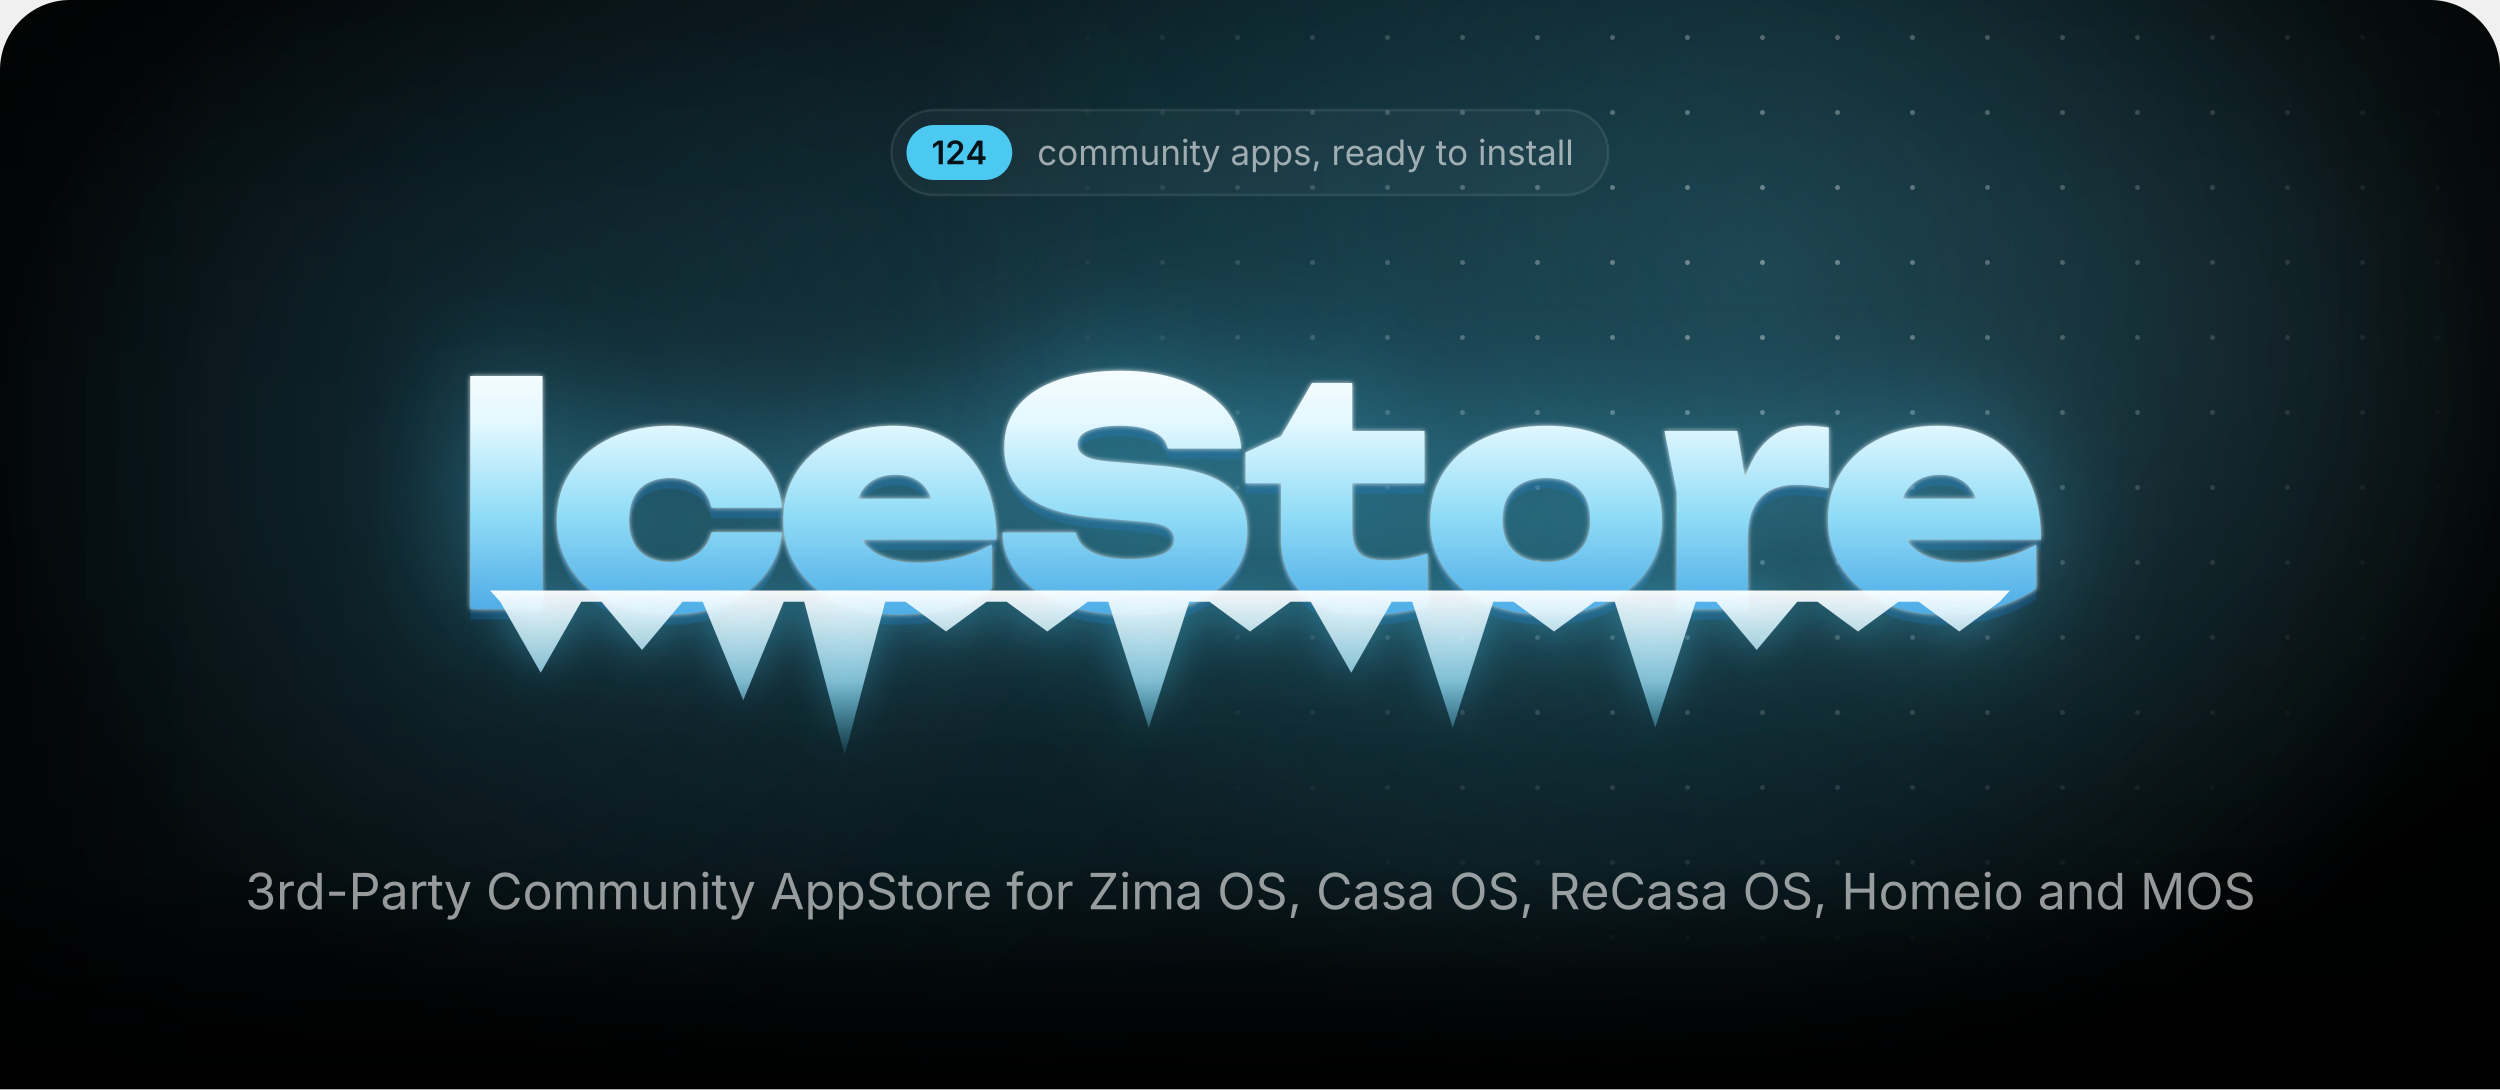
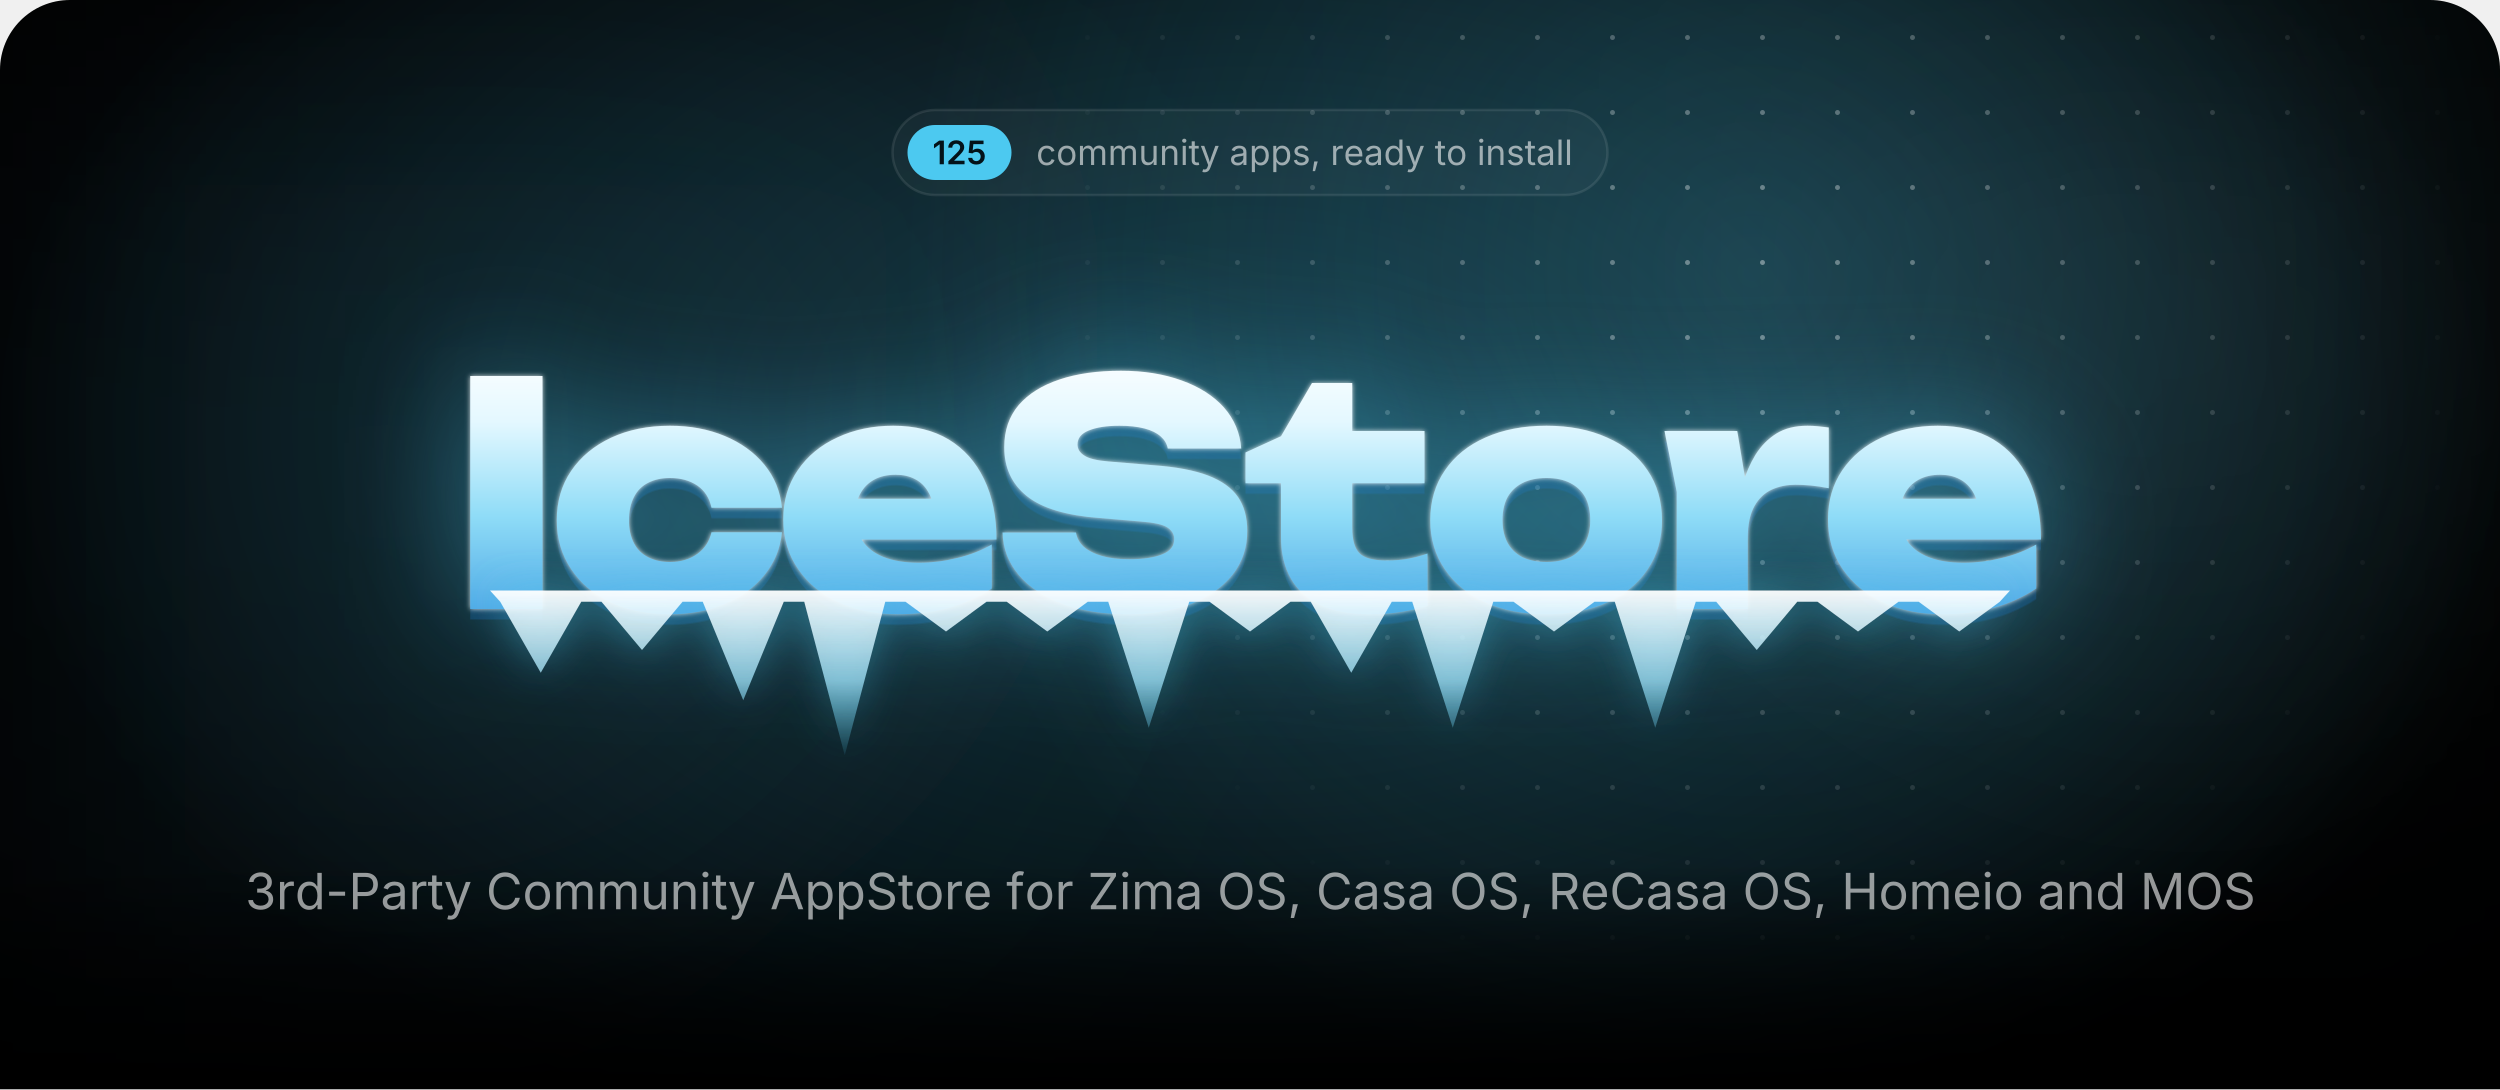
<svg xmlns="http://www.w3.org/2000/svg" width="1000" height="435.7" viewBox="0 0 1000 435.7">
  <style>.blob{transform-box:fill-box;transform-origin:center;animation:drift 22s ease-in-out infinite alternate}.blob+.blob{animation-duration:28s;animation-direction:alternate-reverse}@keyframes drift{to{transform:translate(180px,60px) scale(1.2)}}.spot{animation:spot 18s ease-in-out infinite alternate}@keyframes spot{to{transform:translate(-420px,40px)}}.gl{animation:gl 6s ease-in-out infinite}@keyframes gl{0%,35%{transform:translateX(0)}70%,100%{transform:translateX(1741px)}}.sp{transform-box:fill-box;transform-origin:center;opacity:0;animation:tw 3.2s ease-in-out infinite}@keyframes tw{0%,100%{opacity:0;transform:scale(.3) rotate(0)}50%{opacity:1;transform:scale(1) rotate(45deg)}}@media(prefers-reduced-motion:reduce){*{animation:none!important}}</style>
  <defs>
    <path id="semi.1342" d="M717 1490V0H452V1252H442L94 1002V1256L421 1490Z" />
    <path id="semi.1343" d="M134 0V192L651 701Q724 776 774 834Q823 892 848 946Q874 1001 874 1065Q874 1135 842 1186Q809 1237 754 1264Q698 1292 627 1292Q552 1292 496 1262Q441 1232 411 1176Q381 1121 381 1044H126Q126 1185 190 1290Q255 1395 368 1452Q482 1510 630 1510Q779 1510 892 1454Q1005 1398 1068 1300Q1131 1203 1131 1078Q1131 995 1100 916Q1069 837 989 738Q909 638 763 498L504 234V223H1153V0Z" />
-     <path id="semi.1346" d="M107 277V490L740 1490H916V1186H809L380 509V497H1264V277ZM816 0V341L821 438V1490H1072V0Z" />
+     <path id="semi.1347" d="M618 -20Q472 -20 358 34Q243 89 176 185Q109 281 105 404H365Q368 343 403 296Q438 250 494 224Q550 197 618 197Q698 197 760 234Q821 270 856 334Q892 399 892 483Q892 568 856 634Q819 700 756 738Q692 775 610 775Q542 775 478 750Q413 724 375 683L133 722L211 1490H1073V1266H432L390 870H398Q440 919 516 950Q591 982 681 982Q782 982 868 946Q954 909 1018 842Q1081 776 1116 686Q1151 596 1151 489Q1151 341 1083 226Q1015 112 895 46Q775 -20 618 -20Z" />
    <path id="regular.586" d="M613 -24Q461 -24 346 48Q232 120 168 250Q104 380 104 552Q104 727 168 858Q232 988 346 1060Q461 1132 613 1132Q694 1132 766 1111Q838 1090 898 1050Q957 1011 1000 954Q1043 896 1066 823L893 774Q881 817 856 853Q831 889 796 916Q760 942 714 956Q668 971 613 971Q501 971 429 912Q357 854 322 759Q287 664 287 552Q287 442 322 348Q357 253 429 195Q501 137 613 137Q669 137 716 152Q763 167 800 194Q836 222 861 260Q886 298 898 343L1070 294Q1048 219 1004 160Q961 102 901 60Q841 19 768 -2Q695 -24 613 -24Z" />
    <path id="regular.790" d="M613 -24Q461 -24 346 48Q232 120 168 250Q104 380 104 552Q104 727 168 858Q232 988 346 1060Q461 1132 613 1132Q766 1132 881 1060Q996 988 1060 858Q1124 727 1124 552Q1124 380 1060 250Q996 120 881 48Q766 -24 613 -24ZM613 137Q726 137 799 195Q872 253 907 348Q942 442 942 552Q942 663 907 758Q872 854 799 912Q726 971 613 971Q501 971 429 912Q357 854 322 759Q287 664 287 552Q287 442 322 348Q357 253 429 195Q501 137 613 137Z" />
    <path id="regular.766" d="M158 0V1118H333L334 868H320Q343 959 392 1018Q442 1078 508 1108Q575 1138 647 1138Q769 1138 844 1063Q920 988 942 866H918Q938 950 991 1011Q1044 1072 1120 1105Q1195 1138 1284 1138Q1381 1138 1461 1096Q1541 1054 1588 969Q1636 884 1636 754V0H1456V749Q1456 870 1388 922Q1320 974 1230 974Q1155 974 1100 942Q1046 911 1016 856Q987 801 987 730V0H807V767Q807 860 745 917Q683 974 588 974Q523 974 466 944Q408 913 373 853Q338 793 338 704V0Z" />
    <path id="regular.915" d="M537 -14Q424 -14 338 32Q253 79 206 173Q158 267 158 408V1118H338V423Q338 294 406 221Q474 148 591 148Q671 148 734 183Q798 218 835 286Q872 353 872 448V1118H1053V0H879V271H903Q851 114 756 50Q660 -14 537 -14Z" />
    <path id="regular.773" d="M338 670V0H158V1118H331L332 847H307Q358 1002 452 1067Q547 1132 674 1132Q787 1132 872 1086Q957 1039 1004 946Q1052 852 1052 710V0H872V695Q872 824 804 897Q737 970 620 970Q540 970 476 935Q412 900 375 833Q338 766 338 670Z" />
    <path id="regular.689" d="M158 0V1118H338V0ZM249 1301Q198 1301 161 1336Q124 1371 124 1420Q124 1470 161 1504Q198 1539 249 1539Q301 1539 338 1504Q375 1470 375 1420Q375 1371 338 1336Q301 1301 249 1301Z" />
    <path id="regular.889" d="M598 1118V964H20V1118ZM188 1384H368V290Q368 215 398 180Q429 146 500 146Q517 146 544 150Q570 154 592 158L629 6Q601 -4 566 -9Q530 -14 495 -14Q350 -14 269 62Q188 139 188 276Z" />
    <path id="regular.998" d="M140 -405 186 -249 205 -254Q260 -268 305 -262Q350 -255 386 -217Q422 -179 449 -99L481 -6L54 1118H251L489 455Q527 351 553 249Q579 147 608 51H542Q571 147 598 250Q624 352 661 455L901 1118H1097L606 -167Q572 -256 524 -314Q477 -371 414 -398Q351 -426 272 -426Q224 -426 189 -419Q154 -412 140 -405Z" />
    <path id="regular.507" d="M471 -26Q365 -26 278 14Q192 54 141 131Q90 208 90 318Q90 414 128 474Q166 534 230 568Q293 603 370 620Q447 637 525 647Q625 660 688 667Q751 674 782 691Q812 708 812 749V755Q812 825 786 874Q760 922 708 948Q656 974 578 974Q498 974 441 949Q384 924 348 886Q313 849 295 810L122 867Q165 969 238 1026Q311 1084 399 1108Q487 1132 573 1132Q629 1132 700 1118Q772 1105 838 1065Q905 1025 948 946Q992 868 992 737V0H815V152H803Q784 113 742 72Q700 30 633 2Q566 -26 471 -26ZM502 133Q602 133 671 172Q740 211 776 274Q812 336 812 404V559Q801 546 764 536Q727 525 680 517Q632 509 588 504Q543 498 517 495Q452 487 396 468Q339 448 305 410Q271 373 271 309Q271 251 301 212Q331 173 383 153Q435 133 502 133Z" />
    <path id="regular.843" d="M158 -418V1118H332V939H352Q371 969 405 1014Q439 1060 503 1096Q567 1132 676 1132Q816 1132 922 1062Q1029 992 1090 862Q1150 733 1150 556Q1150 378 1090 248Q1030 118 924 47Q817 -24 677 -24Q571 -24 506 12Q441 49 406 96Q371 142 352 173H338V-418ZM650 137Q755 137 826 194Q896 250 932 346Q967 441 967 558Q967 674 932 768Q897 861 826 916Q756 971 650 971Q547 971 477 919Q407 867 372 774Q336 682 336 558Q336 434 372 339Q408 244 478 190Q549 137 650 137Z" />
    <path id="regular.871" d="M538 -24Q423 -24 334 10Q244 43 186 109Q128 175 108 271L279 312Q303 220 370 177Q436 134 536 134Q653 134 722 184Q792 234 792 303Q792 361 752 400Q711 438 628 457L442 501Q290 537 216 612Q142 688 142 806Q142 902 196 976Q250 1049 344 1090Q437 1132 556 1132Q671 1132 752 1098Q832 1063 882 1002Q933 942 958 863L795 821Q772 881 718 930Q665 979 557 979Q457 979 390 933Q324 887 324 817Q324 755 369 718Q414 680 512 657L681 617Q833 581 906 506Q979 430 979 315Q979 217 924 140Q868 64 768 20Q669 -24 538 -24Z" />
    <path id="regular.1501" d="M128 -359 216 208H422L266 -359Z" />
    <path id="regular.852" d="M158 0V1118H332V946H344Q375 1031 454 1082Q534 1134 634 1134Q654 1134 682 1133Q709 1132 725 1131V950Q717 952 685 956Q653 960 617 960Q537 960 474 926Q410 893 374 834Q338 776 338 700V0Z" />
    <path id="regular.614" d="M628 -24Q466 -24 348 48Q231 120 168 249Q104 378 104 550Q104 722 166 853Q228 984 342 1058Q455 1132 607 1132Q696 1132 782 1102Q869 1073 940 1008Q1010 942 1052 835Q1094 728 1094 573V498H226V650H997L913 594Q913 704 878 790Q844 875 776 924Q708 972 607 972Q506 972 434 922Q362 873 324 794Q286 714 286 623V522Q286 398 329 312Q372 225 450 180Q527 136 629 136Q695 136 749 155Q803 174 842 212Q881 251 902 308L1076 260Q1050 176 988 112Q926 48 834 12Q743 -24 628 -24Z" />
    <path id="regular.597" d="M577 -24Q438 -24 331 47Q224 118 164 248Q104 378 104 556Q104 733 164 862Q225 992 332 1062Q439 1132 578 1132Q687 1132 751 1096Q815 1060 850 1014Q884 969 902 939H916V1490H1096V0H922V173H902Q884 142 848 96Q813 49 748 12Q684 -24 577 -24ZM604 137Q706 137 776 190Q846 244 882 339Q918 434 918 558Q918 682 882 774Q847 867 777 919Q707 971 604 971Q498 971 428 916Q357 861 322 768Q287 674 287 558Q287 441 322 346Q358 250 429 194Q500 137 604 137Z" />
    <path id="regular.736" d="M338 1490V0H158V1490Z" />
    <path id="regular.1345" d="M635 -20Q489 -20 376 30Q263 80 196 169Q130 258 125 376H317Q323 305 366 254Q408 202 478 174Q547 147 632 147Q726 147 798 180Q871 212 913 271Q955 330 955 407Q955 488 914 550Q874 611 797 646Q720 681 609 681H488V846H609Q696 846 762 878Q829 909 866 966Q903 1023 903 1100Q903 1174 870 1229Q838 1284 778 1314Q718 1345 637 1345Q561 1345 494 1318Q428 1290 386 1239Q343 1188 340 1115H157Q161 1232 227 1321Q293 1410 402 1460Q510 1510 641 1510Q780 1510 880 1454Q981 1398 1035 1307Q1089 1216 1089 1110Q1089 984 1022 896Q956 808 842 774V762Q937 747 1004 698Q1072 649 1108 574Q1143 499 1143 405Q1143 283 1077 187Q1011 91 896 36Q781 -20 635 -20Z" />
    <path id="regular.1459" d="M798 719V553H144V719Z" />
    <path id="regular.375" d="M180 0V1490H690Q864 1490 976 1426Q1089 1363 1144 1256Q1198 1149 1198 1016Q1198 883 1144 775Q1089 667 977 603Q865 539 691 539H330V706H682Q800 706 872 746Q944 787 976 858Q1009 928 1009 1016Q1009 1104 976 1174Q944 1243 872 1283Q799 1323 680 1323H370V0Z" />
    <path id="regular.73" d="M783 -20Q592 -20 442 72Q293 165 208 336Q122 508 122 744Q122 981 208 1152Q293 1324 442 1417Q592 1510 783 1510Q896 1510 996 1477Q1097 1444 1177 1380Q1257 1317 1310 1226Q1364 1136 1384 1021H1194Q1178 1098 1140 1156Q1101 1214 1046 1254Q990 1294 923 1314Q856 1334 783 1334Q649 1334 541 1266Q433 1198 370 1066Q307 935 307 744Q307 554 370 422Q434 291 542 224Q650 156 783 156Q856 156 923 176Q990 197 1046 236Q1101 276 1140 334Q1178 393 1194 469H1384Q1365 355 1312 265Q1258 175 1178 111Q1098 47 998 14Q897 -20 783 -20Z" />
    <path id="regular.2" d="M52 0 593 1490H813L1361 0H1161L845 884Q816 966 778 1088Q739 1211 684 1401H720Q666 1209 626 1084Q587 960 561 884L254 0ZM324 416V582H1089V416Z" />
    <path id="regular.397" d="M657 -26Q496 -26 378 26Q259 78 192 172Q125 265 116 390H311Q319 306 368 252Q417 197 494 170Q570 144 657 144Q758 144 838 177Q919 210 966 270Q1013 330 1013 409Q1013 481 972 526Q932 571 865 600Q798 629 718 651L538 702Q358 753 258 848Q158 943 158 1091Q158 1217 226 1312Q294 1406 410 1458Q526 1510 670 1510Q817 1510 930 1458Q1043 1406 1108 1316Q1174 1227 1178 1114H992Q979 1223 888 1282Q797 1342 664 1342Q568 1342 496 1310Q423 1279 383 1224Q343 1170 343 1100Q343 1022 392 974Q440 927 506 900Q573 874 627 859L776 818Q836 802 908 774Q981 746 1047 700Q1113 653 1156 582Q1198 510 1198 406Q1198 284 1134 186Q1071 88 950 31Q829 -26 657 -26Z" />
    <path id="regular.647" d="M678 1118V964H20V1118ZM240 0V1267Q240 1364 286 1429Q331 1494 404 1527Q477 1560 558 1560Q622 1560 664 1550Q706 1539 726 1530L676 1376Q662 1381 640 1387Q617 1393 579 1393Q496 1393 458 1350Q420 1308 420 1227V0Z" />
    <path id="regular.496" d="M130 0V134L796 1125Q841 1192 892 1260Q943 1327 994 1393L1015 1331Q923 1325 830 1324Q737 1322 645 1322H122V1490H1158V1354L502 379Q454 308 400 237Q347 166 294 97L273 159Q365 165 456 166Q548 168 640 168H1166V0Z" />
    <path id="regular.321" d="M784 -20Q593 -20 444 72Q294 165 208 336Q122 508 122 744Q122 981 208 1152Q294 1324 444 1417Q593 1510 784 1510Q975 1510 1124 1417Q1273 1324 1358 1152Q1444 981 1444 744Q1444 508 1358 336Q1273 165 1124 72Q975 -20 784 -20ZM784 156Q917 156 1024 224Q1132 291 1196 422Q1259 554 1259 744Q1259 936 1196 1068Q1132 1199 1024 1266Q917 1334 784 1334Q650 1334 542 1266Q434 1198 370 1066Q307 935 307 744Q307 554 370 423Q434 292 542 224Q650 156 784 156Z" />
    <path id="regular.384" d="M180 0V1490H690Q864 1490 976 1430Q1089 1371 1144 1267Q1198 1163 1198 1030Q1198 897 1144 795Q1089 693 977 636Q865 578 691 578H286V747H682Q800 747 872 782Q943 816 976 880Q1009 943 1009 1030Q1009 1119 976 1184Q943 1250 871 1286Q799 1323 680 1323H370V0ZM1036 0 676 671H890L1256 0Z" />
    <path id="regular.161" d="M180 0V1490H370V846H1152V1490H1342V0H1152V678H370V0Z" />
    <path id="regular.292" d="M180 0V1490H450L817 550Q830 517 846 468Q863 418 882 360Q900 302 917 244Q934 187 947 138H905Q919 184 936 240Q953 297 972 356Q990 414 1007 465Q1024 516 1037 550L1399 1490H1670V0H1483V851Q1483 897 1484 956Q1484 1015 1486 1080Q1487 1145 1488 1212Q1490 1279 1491 1342H1507Q1486 1273 1462 1202Q1439 1130 1416 1064Q1394 997 1374 942Q1354 887 1340 851L1007 0H842L504 851Q490 886 471 940Q452 993 430 1058Q407 1124 383 1196Q359 1269 334 1342H352Q354 1286 356 1221Q357 1156 358 1090Q359 1023 360 962Q361 900 361 851V0Z" />
    <radialGradient id="glow">
      <stop stop-color="#4cc9f0" stop-opacity=".28" />
      <stop offset="1" stop-color="#4cc9f0" stop-opacity="0" />
    </radialGradient>
    <radialGradient id="cur">
      <stop stop-color="#4cc9f0" stop-opacity=".2" />
      <stop offset=".65" stop-color="#4cc9f0" stop-opacity="0" />
    </radialGradient>
    <radialGradient id="spot">
      <stop stop-color="#fff" />
      <stop offset="1" stop-color="#000" />
    </radialGradient>
    <pattern id="dots" width="30" height="30" patternUnits="userSpaceOnUse">
      <circle cx="15" cy="15" r="1" fill="#fff" fill-opacity=".4" />
    </pattern>
    <mask id="dm">
      <circle class="spot" cx="700" cy="110" r="300" fill="url(#spot)" />
    </mask>
    <linearGradient id="fade" x2="0" y2="1">
      <stop offset="0.793" stop-color="#fff" />
      <stop offset="1" stop-color="#000" />
    </linearGradient>
    <mask id="bf">
      <rect width="1000" height="435.7" fill="url(#fade)" />
    </mask>
    <filter id="blur" filterUnits="userSpaceOnUse" x="-500" y="-500" width="2000" height="1500">
      <feGaussianBlur stdDeviation="90" />
    </filter>
    <linearGradient id="ice" gradientUnits="userSpaceOnUse" x1="0" y1="138" x2="0" y2="256">
      <stop stop-color="#fff" />
      <stop offset=".26" stop-color="#e4f8ff" />
      <stop offset=".58" stop-color="#8fdcf7" />
      <stop offset="1" stop-color="#3d9be0" />
    </linearGradient>
    <linearGradient id="ig" x2="0" y2="1">
      <stop stop-color="#fff" stop-opacity=".95" />
      <stop offset=".55" stop-color="#9fe3fa" stop-opacity=".75" />
      <stop offset="1" stop-color="#4cc9f0" stop-opacity=".1" />
    </linearGradient>
    <linearGradient id="gl">
      <stop stop-color="#fff" stop-opacity="0" />
      <stop offset=".5" stop-color="#fff" stop-opacity=".95" />
      <stop offset="1" stop-color="#fff" stop-opacity="0" />
    </linearGradient>
    <clipPath id="wc">
      <path d="M188.1 150.4H217V243.6H188.1ZM312.8 212.9Q311.8 222.7 305.7 230.1Q299.7 237.5 289.9 241.6Q280.1 245.7 268 245.7Q254.7 245.7 244.4 241Q234.2 236.3 228.5 227.7Q222.7 219.1 222.7 208.1Q222.7 196.8 228.5 188.3Q234.2 179.9 244.4 175.1Q254.7 170.3 268 170.3Q280.1 170.3 289.9 174.4Q299.7 178.5 305.7 185.8Q311.8 193.2 312.8 203.1H284.6Q283.4 197.3 278.9 194.2Q274.4 191.2 268 191.2Q263 191.2 259.3 193.1Q255.5 195 253.6 198.8Q251.6 202.6 251.6 208.1Q251.6 213.5 253.6 217.3Q255.5 221 259.3 222.9Q263 224.8 268 224.8Q274.4 224.8 278.9 221.6Q283.4 218.3 284.6 212.9ZM359 245.7Q345.9 245.7 335.6 241Q325.2 236.3 319.3 227.7Q313.3 219.1 313.3 207.7Q313.3 196.5 319.1 188.1Q324.9 179.6 334.9 175Q344.9 170.3 357.3 170.3Q370.3 170.3 379.5 175.8Q388.7 181.4 393.6 191.6Q398.6 201.9 398.6 215.8H336.6V199.5H382.2L373.8 205.1Q373.3 200.2 371.3 196.8Q369.4 193.4 366.1 191.7Q362.8 189.9 358.3 189.9Q353.2 189.9 349.6 191.9Q346 193.9 344.1 197.5Q342.1 201 342.1 205.5Q342.1 211.8 344.9 216.2Q347.7 220.5 353.4 222.8Q359.2 225.1 367.6 225.1Q375.3 225.1 382.9 223.2Q390.5 221.4 396.7 217.8V235.4Q389.1 240.4 379.7 243.1Q370.3 245.7 359 245.7ZM401 213H430.4Q430.9 216.3 433.5 218.7Q436.2 221.1 440.8 222.4Q445.4 223.7 451.6 223.7Q460.2 223.7 465 221.7Q469.7 219.8 469.7 215.7Q469.7 212.8 467 211Q464.3 209.2 456.2 208.6L439.8 207.2Q419.7 205.7 410.7 198.4Q401.7 191.2 401.7 178.9Q401.7 168.8 407.5 162Q413.3 155.3 423.8 151.8Q434.2 148.3 448.4 148.3Q462 148.3 472.7 152.2Q483.3 156 489.6 163Q495.8 170.1 496.5 179.4H467.1Q466.6 176.6 464.3 174.6Q462 172.5 457.8 171.4Q453.6 170.3 447.8 170.3Q440.1 170.3 435.5 172.2Q431 174 431 177.8Q431 180.5 433.7 182.2Q436.3 184 443.5 184.6L461.5 186.1Q475 187.1 483.2 190.2Q491.5 193.4 495.2 198.8Q498.9 204.2 498.9 212.4Q498.9 222.4 493 229.9Q487 237.4 476.3 241.6Q465.5 245.7 451.1 245.7Q436.3 245.7 425.1 241.6Q414 237.5 407.6 230.1Q401.3 222.7 401 213ZM498.2 193.3V181L512.4 174.5L524.8 153.2H540.9V172.4H569.8V193.3H540.9V211.1Q540.9 218.3 543.7 221.2Q546.5 224.2 554.7 224.2Q559.8 224.2 563.8 223.4Q567.8 222.6 571 221.4V242.4Q567 243.6 560.9 244.7Q554.9 245.7 548.1 245.7Q536 245.7 528.1 242Q520.2 238.3 516.3 231.3Q512.4 224.4 512.4 214.9V193.3ZM618.5 245.7Q604.7 245.7 594.2 241Q583.8 236.3 578 227.8Q572.1 219.3 572.1 208.1Q572.1 196.6 578 188.1Q583.8 179.6 594.2 175Q604.7 170.3 618.6 170.3Q632.4 170.3 642.8 175Q653.3 179.6 659 188.1Q664.8 196.6 664.8 208.1Q664.8 219.3 659 227.8Q653.3 236.3 642.8 241Q632.4 245.7 618.5 245.7ZM618.6 224.8Q624.2 224.8 628.1 222.9Q632 220.9 634.1 217.1Q636.1 213.3 636.1 208.1Q636.1 202.7 634.1 198.9Q632 195.2 628.1 193.2Q624.2 191.2 618.6 191.2Q613 191.2 609 193.2Q605.1 195.2 603 198.9Q601 202.7 601 208Q601 213.3 603 217.1Q605.1 220.9 609 222.9Q613 224.8 618.6 224.8ZM665.8 172.4H694.9L699.1 197.6V243.6H670.7V196.8ZM731.5 171V195.3Q727.6 194.5 724.3 194.2Q721 193.9 718.2 193.9Q713.1 193.9 708.8 195.8Q704.4 197.8 701.8 202.4Q699.1 207.1 699.1 215.3L693.9 208.8Q695 201.1 696.9 194.2Q698.9 187.3 702.2 181.9Q705.6 176.5 710.6 173.4Q715.6 170.3 723 170.3Q725 170.3 727.1 170.5Q729.2 170.7 731.5 171ZM776.9 245.7Q763.7 245.7 753.4 241Q743.1 236.3 737.1 227.7Q731.2 219.1 731.2 207.7Q731.2 196.5 736.9 188.1Q742.7 179.6 752.7 175Q762.7 170.3 775.1 170.3Q788.2 170.3 797.4 175.8Q806.6 181.4 811.5 191.6Q816.4 201.9 816.4 215.8H754.4V199.5H800L791.7 205.1Q791.2 200.2 789.2 196.8Q787.2 193.4 783.9 191.7Q780.6 189.9 776.1 189.9Q771 189.9 767.4 191.9Q763.8 193.9 761.9 197.5Q760 201 760 205.5Q760 211.8 762.8 216.2Q765.6 220.5 771.3 222.8Q777 225.1 785.5 225.1Q793.2 225.1 800.7 223.2Q808.3 221.4 814.5 217.8V235.4Q807 240.4 797.6 243.1Q788.2 245.7 776.9 245.7Z" />
    </clipPath>
    <filter id="frost" x="-20%" y="-60%" width="140%" height="220%" color-interpolation-filters="sRGB">
      <feGaussianBlur in="SourceAlpha" stdDeviation="1" result="a" />
      <feFlood flood-color="#fff" flood-opacity=".85" />
      <feComposite in2="a" operator="in" result="s1" />
      <feGaussianBlur in="SourceAlpha" stdDeviation="25.2" result="b" />
      <feFlood flood-color="#4cc9f0" flood-opacity=".5" />
      <feComposite in2="b" operator="in" result="s2" />
      <feOffset in="SourceAlpha" dy="4.2" result="c" />
      <feFlood flood-color="#125696" flood-opacity=".4" />
      <feComposite in2="c" operator="in" result="s3" />
      <feMerge>
        <feMergeNode in="s3" />
        <feMergeNode in="s2" />
        <feMergeNode in="s1" />
        <feMergeNode in="SourceGraphic" />
      </feMerge>
    </filter>
    <filter id="drip" x="-10%" y="-60%" width="120%" height="220%">
      <feGaussianBlur in="SourceAlpha" stdDeviation="8.4" result="b" />
      <feFlood flood-color="#4cc9f0" flood-opacity=".45" />
      <feComposite in2="b" operator="in" />
      <feMerge>
        <feMergeNode />
        <feMergeNode in="SourceGraphic" />
      </feMerge>
    </filter>
    <clipPath id="pg">
      <path d="M0,28 A28,28 0 0 1 28,0 H972 A28,28 0 0 1 1000,28 V435.7 A0,0 0 0 1 1000,435.7 H0 A0,0 0 0 1 0,435.7 Z" />
    </clipPath>
  </defs>
  <g clip-path="url(#pg)">
    <rect x="0" y="0" width="1000" height="435.7" rx="0" fill="#000" />
    <g mask="url(#bf)">
      <ellipse cx="500" cy="170" rx="500" ry="310" fill="url(#glow)" />
      <circle class="blob" cx="140" cy="140" r="260" fill="#4cc9f0" fill-opacity=".1" filter="url(#blur)" />
      <circle class="blob" cx="900" cy="40" r="220" fill="#a5e8ff" fill-opacity=".08" filter="url(#blur)" />
      <circle class="spot" cx="700" cy="110" r="520" fill="url(#cur)" />
      <rect width="1000" height="435.7" fill="url(#dots)" mask="url(#dm)" />
    </g>
-     <rect x="356.6" y="44" width="286.7" height="34" rx="17" fill="rgba(255,255,255,.035)" stroke="rgba(255,255,255,.09)" />
-     <rect x="362.6" y="50" width="42.3" height="22" rx="11" fill="#4cc9f0" />
-     <g fill="#031219" transform="translate(372.6,65.7) scale(0.00635,-0.00635)">
+     <rect x="357" y="44" width="286" height="34" rx="17" fill="rgba(255,255,255,.035)" stroke="rgba(255,255,255,.09)" />
+     <rect x="363" y="50" width="41.6" height="22" rx="11" fill="#4cc9f0" />
+     <g fill="#031219" transform="translate(373,65.7) scale(0.00635,-0.00635)">
      <use href="#semi.1342" x="0" />
      <use href="#semi.1343" x="866" />
-       <use href="#semi.1346" x="2142" />
-     </g>
-     <g fill="rgba(255,255,255,.58)" transform="translate(414.9,66) scale(0.00684,-0.00684)">
+       <use href="#semi.1347" x="2142" />
+     </g>
+     <g fill="rgba(255,255,255,.58)" transform="translate(414.5,66) scale(0.00684,-0.00684)">
      <use href="#regular.586" x="0" />
      <use href="#regular.790" x="1170" />
      <use href="#regular.766" x="2398" />
      <use href="#regular.766" x="4192" />
      <use href="#regular.915" x="5986" />
      <use href="#regular.773" x="7197" />
      <use href="#regular.689" x="8407" />
      <use href="#regular.889" x="8903" />
      <use href="#regular.998" x="9573" />
      <use href="#regular.507" x="11300" />
      <use href="#regular.843" x="12450" />
      <use href="#regular.843" x="13704" />
      <use href="#regular.871" x="14958" />
      <use href="#regular.1501" x="16039" />
      <use href="#regular.852" x="17205" />
      <use href="#regular.614" x="17976" />
      <use href="#regular.507" x="19170" />
      <use href="#regular.597" x="20320" />
      <use href="#regular.998" x="21574" />
      <use href="#regular.889" x="23301" />
      <use href="#regular.790" x="23971" />
      <use href="#regular.689" x="25775" />
      <use href="#regular.773" x="26271" />
      <use href="#regular.871" x="27481" />
      <use href="#regular.889" x="28562" />
      <use href="#regular.507" x="29232" />
      <use href="#regular.736" x="30382" />
      <use href="#regular.736" x="30878" />
    </g>
    <g filter="url(#frost)">
      <path fill="url(#ice)" d="M188.1 150.4H217V243.6H188.1ZM312.8 212.9Q311.8 222.7 305.7 230.1Q299.7 237.5 289.9 241.6Q280.1 245.7 268 245.7Q254.7 245.7 244.4 241Q234.2 236.3 228.5 227.7Q222.7 219.1 222.7 208.1Q222.7 196.8 228.5 188.3Q234.2 179.9 244.4 175.1Q254.7 170.3 268 170.3Q280.1 170.3 289.9 174.4Q299.7 178.5 305.7 185.8Q311.8 193.2 312.8 203.1H284.6Q283.4 197.3 278.9 194.2Q274.4 191.2 268 191.2Q263 191.2 259.3 193.1Q255.5 195 253.6 198.8Q251.6 202.6 251.6 208.1Q251.6 213.5 253.6 217.3Q255.5 221 259.3 222.9Q263 224.8 268 224.8Q274.4 224.8 278.9 221.6Q283.4 218.3 284.6 212.9ZM359 245.7Q345.9 245.7 335.6 241Q325.2 236.3 319.3 227.7Q313.3 219.1 313.3 207.7Q313.3 196.5 319.1 188.1Q324.9 179.6 334.9 175Q344.9 170.3 357.3 170.3Q370.3 170.3 379.5 175.8Q388.7 181.4 393.6 191.6Q398.6 201.9 398.6 215.8H336.6V199.5H382.2L373.8 205.1Q373.3 200.2 371.3 196.8Q369.4 193.4 366.1 191.7Q362.8 189.9 358.3 189.9Q353.2 189.9 349.6 191.9Q346 193.9 344.1 197.5Q342.1 201 342.1 205.5Q342.1 211.8 344.9 216.2Q347.7 220.5 353.4 222.8Q359.2 225.1 367.6 225.1Q375.3 225.1 382.9 223.2Q390.5 221.4 396.7 217.8V235.4Q389.1 240.4 379.7 243.1Q370.3 245.7 359 245.7ZM401 213H430.4Q430.9 216.3 433.5 218.7Q436.2 221.1 440.8 222.4Q445.4 223.7 451.6 223.7Q460.2 223.7 465 221.7Q469.7 219.8 469.7 215.7Q469.7 212.8 467 211Q464.3 209.2 456.2 208.6L439.8 207.2Q419.7 205.7 410.7 198.4Q401.7 191.2 401.7 178.9Q401.7 168.8 407.5 162Q413.3 155.3 423.8 151.8Q434.2 148.3 448.4 148.3Q462 148.3 472.7 152.2Q483.3 156 489.6 163Q495.8 170.1 496.5 179.4H467.1Q466.6 176.6 464.3 174.6Q462 172.5 457.8 171.4Q453.6 170.3 447.8 170.3Q440.1 170.3 435.5 172.2Q431 174 431 177.8Q431 180.5 433.7 182.2Q436.3 184 443.5 184.6L461.5 186.1Q475 187.1 483.2 190.2Q491.5 193.4 495.2 198.8Q498.9 204.2 498.9 212.4Q498.9 222.4 493 229.9Q487 237.4 476.3 241.6Q465.5 245.7 451.1 245.7Q436.3 245.7 425.1 241.6Q414 237.5 407.6 230.1Q401.3 222.7 401 213ZM498.2 193.3V181L512.4 174.5L524.8 153.2H540.9V172.4H569.8V193.3H540.9V211.1Q540.9 218.3 543.7 221.2Q546.5 224.2 554.7 224.2Q559.8 224.2 563.8 223.4Q567.8 222.6 571 221.4V242.4Q567 243.6 560.9 244.7Q554.9 245.7 548.1 245.7Q536 245.7 528.1 242Q520.2 238.3 516.3 231.3Q512.4 224.4 512.4 214.9V193.3ZM618.5 245.7Q604.7 245.7 594.2 241Q583.8 236.3 578 227.8Q572.1 219.3 572.1 208.1Q572.1 196.6 578 188.1Q583.8 179.6 594.2 175Q604.7 170.3 618.6 170.3Q632.4 170.3 642.8 175Q653.3 179.6 659 188.1Q664.8 196.6 664.8 208.1Q664.8 219.3 659 227.8Q653.3 236.3 642.8 241Q632.4 245.7 618.5 245.7ZM618.6 224.8Q624.2 224.8 628.1 222.9Q632 220.9 634.1 217.1Q636.1 213.3 636.1 208.1Q636.1 202.7 634.1 198.9Q632 195.2 628.1 193.2Q624.2 191.2 618.6 191.2Q613 191.2 609 193.2Q605.1 195.2 603 198.9Q601 202.7 601 208Q601 213.3 603 217.1Q605.1 220.9 609 222.9Q613 224.8 618.6 224.8ZM665.8 172.4H694.9L699.1 197.6V243.6H670.7V196.8ZM731.5 171V195.3Q727.6 194.5 724.3 194.2Q721 193.9 718.2 193.9Q713.1 193.9 708.8 195.8Q704.4 197.8 701.8 202.4Q699.1 207.1 699.1 215.3L693.9 208.8Q695 201.1 696.9 194.2Q698.9 187.3 702.2 181.9Q705.6 176.5 710.6 173.4Q715.6 170.3 723 170.3Q725 170.3 727.1 170.5Q729.2 170.7 731.5 171ZM776.9 245.7Q763.7 245.7 753.4 241Q743.1 236.3 737.1 227.7Q731.2 219.1 731.2 207.7Q731.2 196.5 736.9 188.1Q742.7 179.6 752.7 175Q762.7 170.3 775.1 170.3Q788.2 170.3 797.4 175.8Q806.6 181.4 811.5 191.6Q816.4 201.9 816.4 215.8H754.4V199.5H800L791.7 205.1Q791.2 200.2 789.2 196.8Q787.2 193.4 783.9 191.7Q780.6 189.9 776.1 189.9Q771 189.9 767.4 191.9Q763.8 193.9 761.9 197.5Q760 201 760 205.5Q760 211.8 762.8 216.2Q765.6 220.5 771.3 222.8Q777 225.1 785.5 225.1Q793.2 225.1 800.7 223.2Q808.3 221.4 814.5 217.8V235.4Q807 240.4 797.6 243.1Q788.2 245.7 776.9 245.7Z" />
    </g>
    <g clip-path="url(#wc)">
      <g class="gl">
        <g transform="translate(52.8,0) skewX(-15)">
          <rect x="-518.9" y="118" width="399.4" height="158" rx="0" fill="url(#gl)" />
        </g>
      </g>
    </g>
    <polygon points="196,236.2 200.1,240.7 216.3,269.1 232.5,240.7 240.6,240.7 256.8,260 273,240.7 281.1,240.7 297.3,280.1 313.5,240.7 321.7,240.7 337.9,302.1 354.1,240.7 362.2,240.7 378.4,252.6 394.6,240.7 402.7,240.7 418.9,252.6 435.1,240.7 443.3,240.7 459.5,291.1 475.7,240.7 483.8,240.7 500,252.6 516.2,240.7 524.3,240.7 540.5,269.1 556.7,240.7 564.9,240.7 581.1,291.1 597.3,240.7 605.4,240.7 621.6,252.6 637.8,240.7 645.9,240.7 662.1,291.1 678.3,240.7 686.5,240.7 702.7,260 718.9,240.7 727,240.7 743.2,252.6 759.4,240.7 767.5,240.7 783.7,252.6 799.9,240.7 804,236.2" fill="url(#ig)" filter="url(#drip)" />
    <polygon class="sp" style="animation-delay:0s" fill="#fff" points="171.4,123.8 173.3,132.5 181.9,134.4 173.3,136.3 171.4,145 169.5,136.3 160.8,134.4 169.5,132.5" />
    <polygon class="sp" style="animation-delay:0.9s" fill="#fff" points="337.8,114.4 339.7,123.1 348.3,125 339.7,126.9 337.8,135.5 335.9,126.9 327.2,125 335.9,123.1" />
    <polygon class="sp" style="animation-delay:1.7s" fill="#fff" points="491.4,109.7 493.3,118.3 501.9,120.2 493.3,122.1 491.4,130.8 489.5,122.1 480.8,120.2 489.5,118.3" />
    <polygon class="sp" style="animation-delay:0.4s" fill="#fff" points="651.4,119.1 653.3,127.8 661.9,129.7 653.3,131.6 651.4,140.2 649.5,131.6 640.8,129.7 649.5,127.8" />
    <polygon class="sp" style="animation-delay:2.2s" fill="#fff" points="824.2,126.2 826.1,134.9 834.7,136.8 826.1,138.7 824.2,147.3 822.3,138.7 813.6,136.8 822.3,134.9" />
    <polygon class="sp" style="animation-delay:1.3s" fill="#fff" points="574.6,277.3 576.5,285.9 585.1,287.8 576.5,289.7 574.6,298.4 572.7,289.7 564,287.8 572.7,285.9" />
    <g fill="rgba(255,255,255,.58)" transform="translate(98.1,363.7) scale(0.00977,-0.00977)">
      <use href="#regular.1345" x="0" />
      <use href="#regular.852" x="1265" />
      <use href="#regular.597" x="2036" />
      <use href="#regular.1459" x="3290" />
      <use href="#regular.375" x="4232" />
      <use href="#regular.507" x="5540" />
      <use href="#regular.852" x="6690" />
      <use href="#regular.889" x="7461" />
      <use href="#regular.998" x="8131" />
      <use href="#regular.73" x="9858" />
      <use href="#regular.790" x="11354" />
      <use href="#regular.766" x="12582" />
      <use href="#regular.766" x="14376" />
      <use href="#regular.915" x="16170" />
      <use href="#regular.773" x="17381" />
      <use href="#regular.689" x="18591" />
      <use href="#regular.889" x="19087" />
      <use href="#regular.998" x="19757" />
      <use href="#regular.2" x="21484" />
      <use href="#regular.843" x="22897" />
      <use href="#regular.843" x="24151" />
      <use href="#regular.397" x="25405" />
      <use href="#regular.889" x="26719" />
      <use href="#regular.790" x="27389" />
      <use href="#regular.852" x="28617" />
      <use href="#regular.614" x="29388" />
      <use href="#regular.647" x="31158" />
      <use href="#regular.790" x="31916" />
      <use href="#regular.852" x="33144" />
      <use href="#regular.496" x="34491" />
      <use href="#regular.689" x="35779" />
      <use href="#regular.766" x="36275" />
      <use href="#regular.507" x="38069" />
      <use href="#regular.321" x="39795" />
      <use href="#regular.397" x="41361" />
      <use href="#regular.1501" x="42675" />
      <use href="#regular.73" x="43841" />
      <use href="#regular.507" x="45337" />
      <use href="#regular.871" x="46487" />
      <use href="#regular.507" x="47568" />
      <use href="#regular.321" x="49294" />
      <use href="#regular.397" x="50860" />
      <use href="#regular.1501" x="52174" />
      <use href="#regular.384" x="53340" />
      <use href="#regular.614" x="54658" />
      <use href="#regular.73" x="55852" />
      <use href="#regular.507" x="57348" />
      <use href="#regular.871" x="58498" />
      <use href="#regular.507" x="59579" />
      <use href="#regular.321" x="61305" />
      <use href="#regular.397" x="62871" />
      <use href="#regular.1501" x="64185" />
      <use href="#regular.161" x="65351" />
      <use href="#regular.790" x="66873" />
      <use href="#regular.766" x="68101" />
      <use href="#regular.614" x="69895" />
      <use href="#regular.689" x="71089" />
      <use href="#regular.790" x="71585" />
      <use href="#regular.507" x="73389" />
      <use href="#regular.773" x="74539" />
      <use href="#regular.597" x="75749" />
      <use href="#regular.292" x="77579" />
      <use href="#regular.321" x="79429" />
      <use href="#regular.397" x="80995" />
    </g>
  </g>
</svg>
